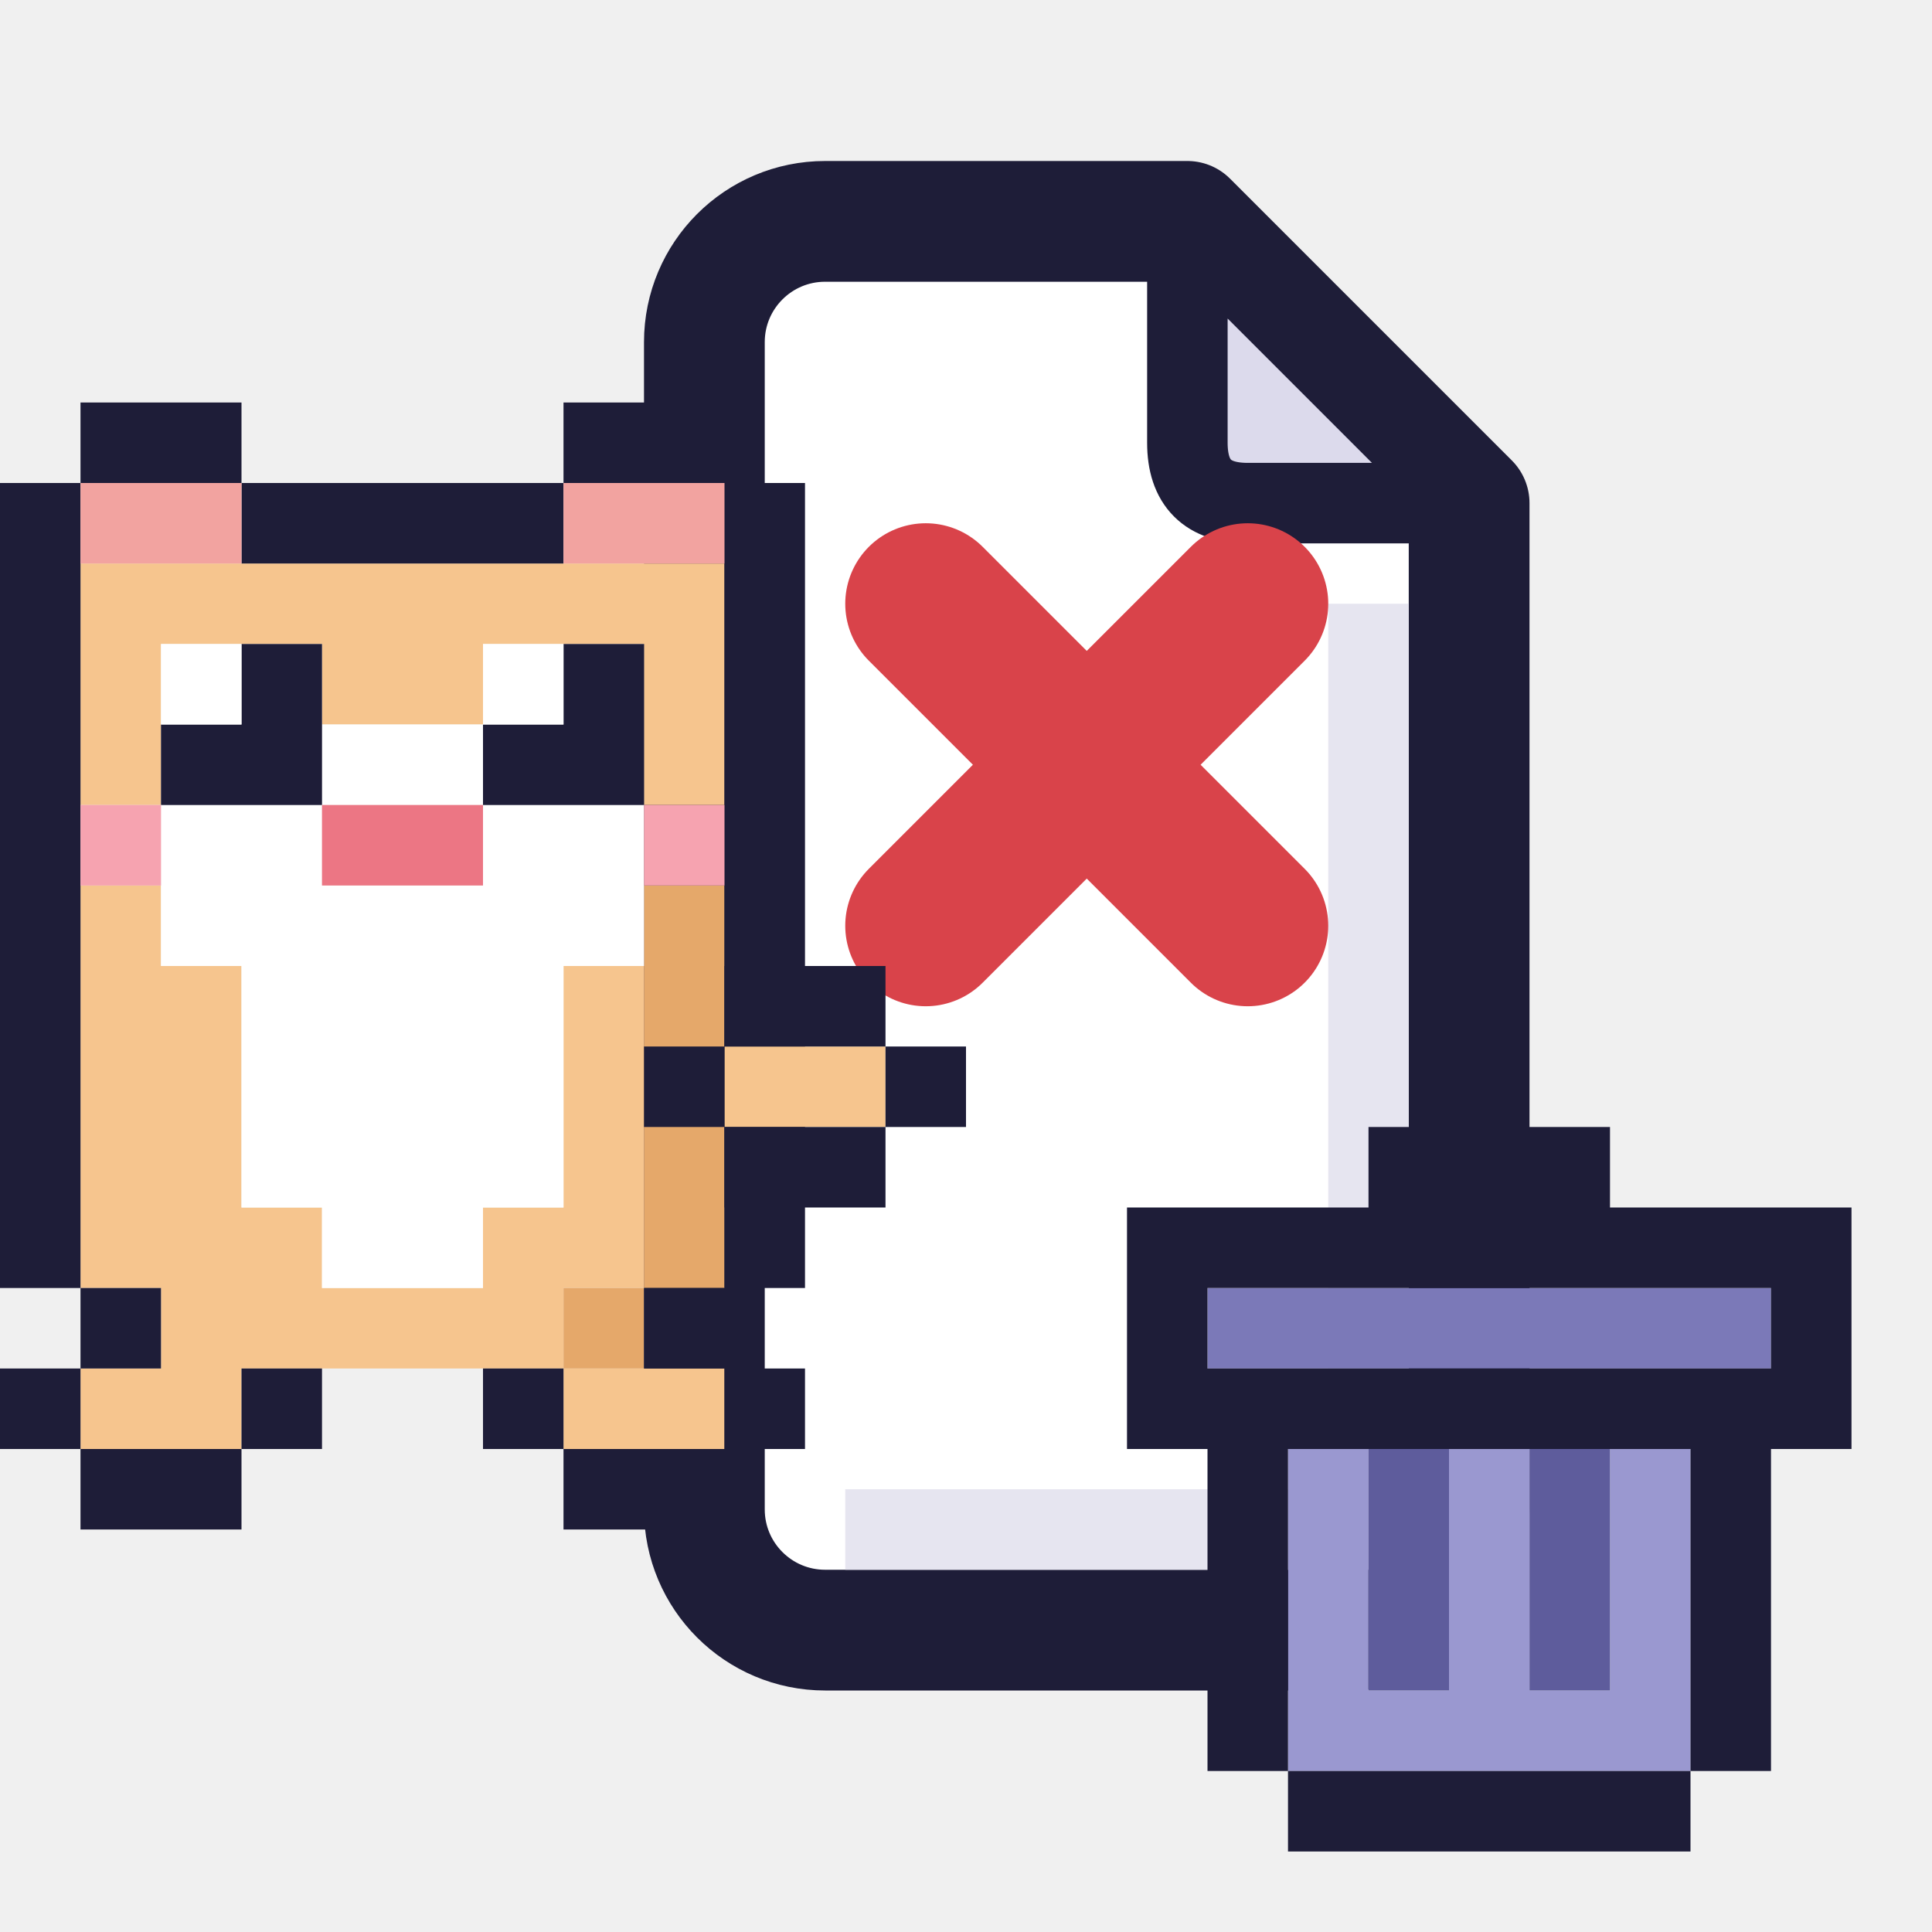
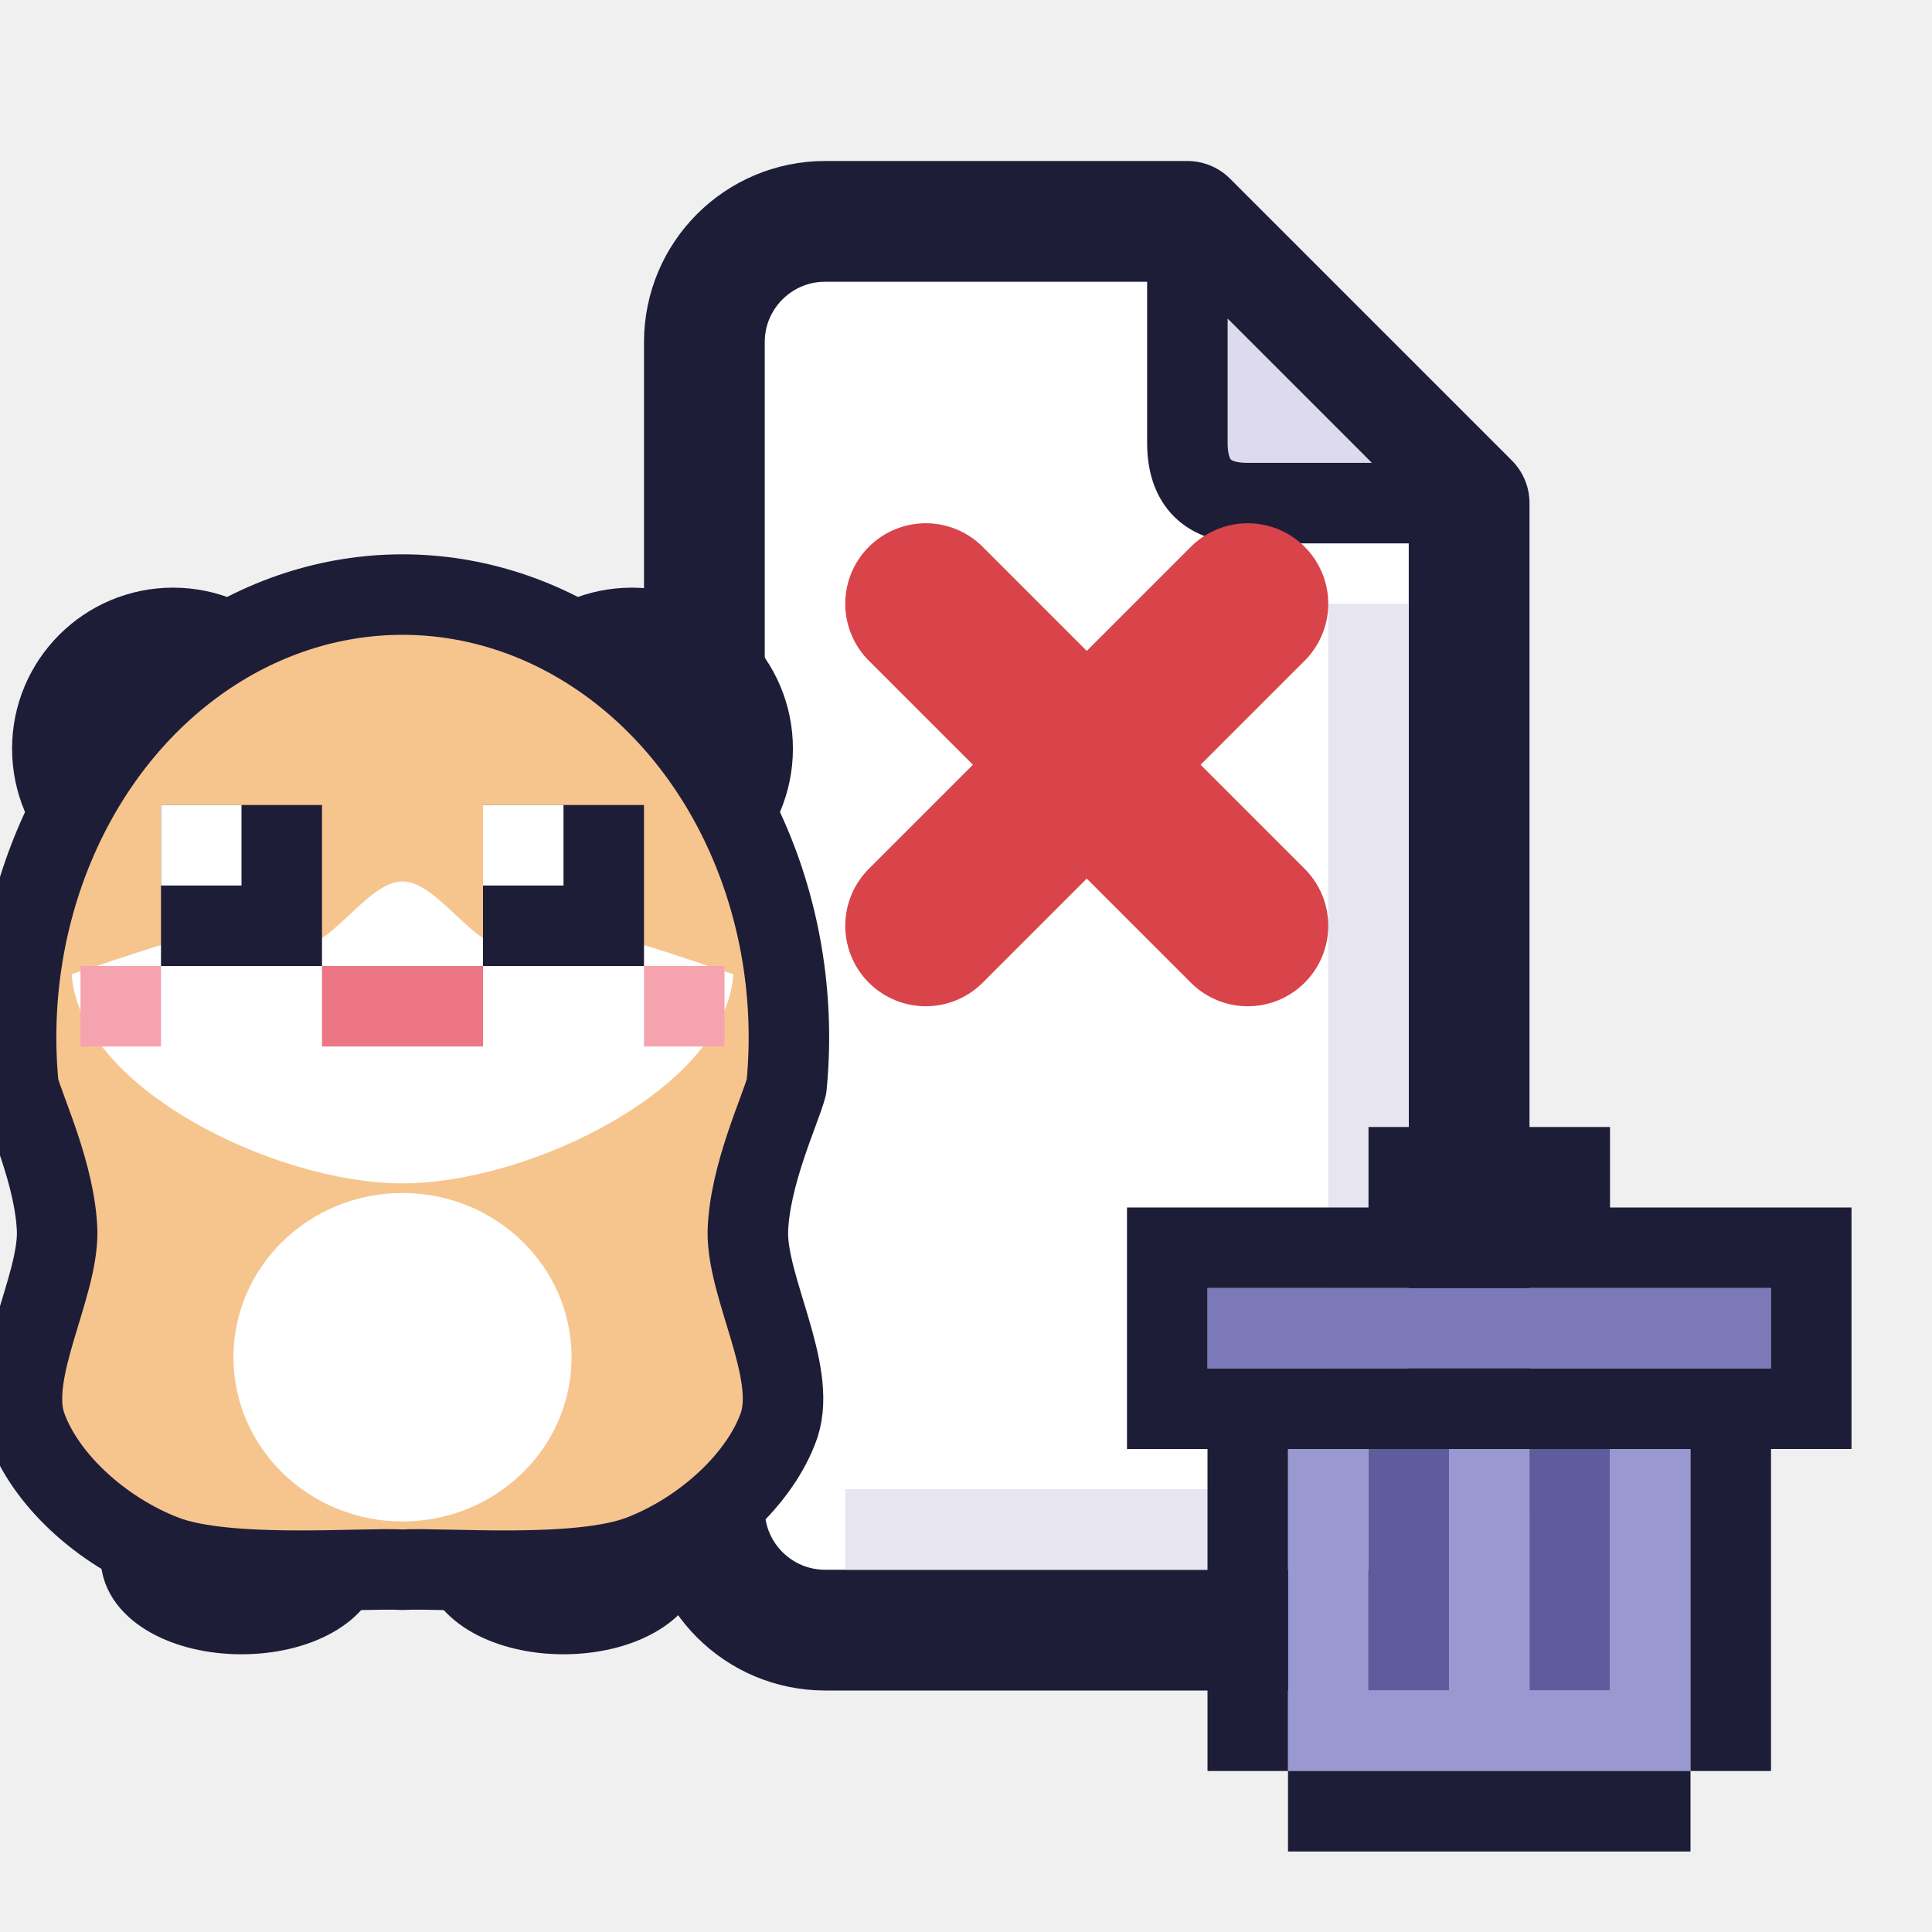
<svg xmlns="http://www.w3.org/2000/svg" width="24" height="24" viewBox="0 0 24 24">
  <g id="object">
    <path id="sheet" d="M10.25 2.75H14.75L18.25 6.25V18.75A1.5 1.5 0 0 1 16.75 20.25H10.25A1.5 1.5 0 0 1 8.75 18.75V4.25A1.5 1.5 0 0 1 10.25 2.75Z" fill="#FFFFFF" stroke="#1E1D38" stroke-width="1.5" stroke-linejoin="round" />
    <path id="flap" d="M14.75 2.75V5.5Q14.75 6.25 15.5 6.25H18.25Z" fill="#DCDAEC" stroke="#1E1D38" stroke-width="1" stroke-linejoin="round" />
  </g>
  <g id="object_fx">
    <path id="sheet_shade" d="M17 7.5V19H10.5" fill="none" stroke="#E6E5F0" stroke-width="1" />
    <path id="x_mark" d="M11.5 7.5L15.5 11.5M15.5 7.5L11.5 11.5" fill="none" stroke="#D9434A" stroke-width="2" stroke-linecap="round" />
  </g>
  <g id="front">
-     <path id="hm_peach" d="M1 7h8v1h-8ZM1 8h1v1h-1ZM4 8h2v1h-2ZM8 8h1v1h-1ZM1 9h1v1h-1ZM8 9h1v1h-1ZM1 11h1v1h-1ZM1 12h2v1h-2ZM7 12h1v1h-1ZM1 13h2v1h-2ZM7 13h1v1h-1ZM1 14h2v1h-2ZM7 14h1v1h-1ZM1 15h3v1h-3ZM6 15h2v1h-2ZM2 16h5v1h-5ZM1 17h2v1h-2ZM7 17h2v1h-2Z" fill="#F6C58E" />
-     <path id="hm_peach_shade" d="M8 11h1v1h-1ZM8 12h1v1h-1ZM8 13h1v1h-1ZM8 14h1v1h-1ZM8 15h1v1h-1ZM7 16h1v1h-1Z" fill="#E5A86A" />
-     <path id="hm_muzzle" d="M4 9h2v1h-2ZM2 10h2v1h-2ZM6 10h2v1h-2ZM2 11h6v1h-6ZM3 12h4v1h-4ZM3 13h4v1h-4ZM3 14h4v1h-4ZM4 15h2v1h-2Z" fill="#FFFFFF" />
-     <path id="hm_outline" d="M1 5h2v1h-2ZM7 5h2v1h-2ZM0 6h1v1h-1ZM3 6h4v1h-4ZM9 6h1v1h-1ZM0 7h1v1h-1ZM9 7h1v1h-1ZM0 8h1v1h-1ZM9 8h1v1h-1ZM0 9h1v1h-1ZM9 9h1v1h-1ZM0 10h1v1h-1ZM9 10h1v1h-1ZM0 11h1v1h-1ZM9 11h1v1h-1ZM0 12h1v1h-1ZM9 12h1v1h-1ZM0 13h1v1h-1ZM9 13h1v1h-1ZM0 14h1v1h-1ZM9 14h1v1h-1ZM0 15h1v1h-1ZM9 15h1v1h-1ZM1 16h1v1h-1ZM8 16h1v1h-1ZM0 17h1v1h-1ZM3 17h1v1h-1ZM6 17h1v1h-1ZM9 17h1v1h-1ZM1 18h2v1h-2ZM7 18h2v1h-2Z" fill="#1E1D38" />
-     <path id="hm_ears_in" d="M1 6h2v1h-2ZM7 6h2v1h-2Z" fill="#F2A3A0" />
-     <path id="hm_eyes" d="M3 8h1v1h-1ZM7 8h1v1h-1ZM2 9h2v1h-2ZM6 9h2v1h-2Z" fill="#1E1D38" />
-     <path id="hm_eyes_hl" d="M2 8h1v1h-1ZM6 8h1v1h-1Z" fill="#FFFFFF" />
-     <path id="hm_blush" d="M1 10h1v1h-1ZM8 10h1v1h-1Z" fill="#F6A3B0" />
-     <path id="hm_nose" d="M4 10h2v1h-2Z" fill="#EC7684" />
-     <path id="paw_peach" d="M9 13h2v1h-2Z" fill="#F6C58E" />
-     <path id="paw_outline" d="M9 12h2v1h-2ZM8 13h1v1h-1ZM11 13h1v1h-1ZM9 14h2v1h-2Z" fill="#1E1D38" />
+     <path id="hb_feet" d="M1.75 19.35A1.25 0.7 0 1 1 4.25 19.35A1.25 0.7 0 1 1 1.75 19.35ZM5.75 19.35A1.25 0.7 0 1 1 8.25 19.35A1.25 0.7 0 1 1 5.75 19.35Z" fill="#F6C58E" stroke="#1E1D38" stroke-width="1" />
+     <path id="hb_ears" d="M0.65 9.3A1.5 1.5 0 1 1 3.65 9.3A1.5 1.5 0 1 1 0.65 9.3ZM6.35 9.3A1.5 1.5 0 1 1 9.35 9.3A1.5 1.5 0 1 1 6.35 9.3Z" fill="#F6C58E" stroke="#1E1D38" stroke-width="1" />
+     <path id="hb_ears_in" d="M1.65 9.5A0.78 0.78 0 1 1 3.2 9.5A0.78 0.78 0 1 1 1.65 9.5ZM6.8 9.5A0.78 0.78 0 1 1 8.35 9.5A0.78 0.78 0 1 1 6.8 9.5Z" fill="#F2A3A0" />
+     <path id="hb_body" d="M0.23 13.5A4.8 5.5 0 1 1 9.77 13.5C9.69 13.8 9.31 14.6 9.29 15.3C9.28 16 9.9 17.03 9.68 17.7C9.45 18.37 8.74 19.02 7.96 19.32C7.18 19.62 5.49 19.47 5 19.5C4.51 19.47 2.82 19.62 2.04 19.32C1.26 19.02 0.55 18.37 0.32 17.7C0.1 17.03 0.72 16 0.71 15.3C0.69 14.6 0.31 13.8 0.23 13.5Z" fill="#F6C58E" stroke="#1E1D38" stroke-width="1" stroke-linejoin="round" />
+     <path id="hb_muzzle" d="M0.89 12.1C1.18 12.02 2.12 11.66 2.6 11.6C3.08 11.54 3.4 11.86 3.8 11.75C4.2 11.64 4.6 10.95 5 10.95C5.4 10.95 5.8 11.64 6.2 11.75C6.6 11.86 6.92 11.54 7.4 11.6C7.88 11.66 8.82 12.02 9.11 12.1C9.02 13.5 6.6 14.7 5 14.7C3.4 14.7 0.98 13.5 0.89 12.1ZM2.9 16.86A2.1 2.04 0 1 1 7.1 16.86A2.1 2.04 0 1 1 2.9 16.86Z" fill="#FFFFFF" />
+     <path id="hb_eyes" d="M2 10h2v2h-2ZM6 10h2v2h-2Z" fill="#1E1D38" />
+     <path id="hb_eyes_hl" d="M2 10h1v1h-1ZM6 10h1v1h-1Z" fill="#FFFFFF" />
+     <path id="hb_nose" d="M4 12h2v1h-2Z" fill="#EC7684" />
+     <path id="hb_blush" d="M1 12h1v1h-1ZM8 12h1v1h-1Z" fill="#F6A3B0" />
  </g>
  <g id="badge">
    <path id="can_body" d="M16 18h1v1h-1ZM18 18h1v1h-1ZM20 18h1v1h-1ZM16 19h1v1h-1ZM18 19h1v1h-1ZM20 19h1v1h-1ZM16 20h1v1h-1ZM18 20h1v1h-1ZM20 20h1v1h-1ZM16 21h5v1h-5Z" fill="#9A98D0" />
    <path id="can_lid" d="M15 16h7v1h-7Z" fill="#7B79B8" />
    <path id="can_lines" d="M17 18h1v1h-1ZM19 18h1v1h-1ZM17 19h1v1h-1ZM19 19h1v1h-1ZM17 20h1v1h-1ZM19 20h1v1h-1Z" fill="#5E5C9C" />
    <path id="can_ink" d="M17 14h3v1h-3ZM14 15h9v1h-9ZM14 16h1v1h-1ZM22 16h1v1h-1ZM14 17h9v1h-9ZM15 18h1v1h-1ZM21 18h1v1h-1ZM15 19h1v1h-1ZM21 19h1v1h-1ZM15 20h1v1h-1ZM21 20h1v1h-1ZM15 21h1v1h-1ZM21 21h1v1h-1ZM16 22h5v1h-5Z" fill="#1E1D38" />
  </g>
</svg>
